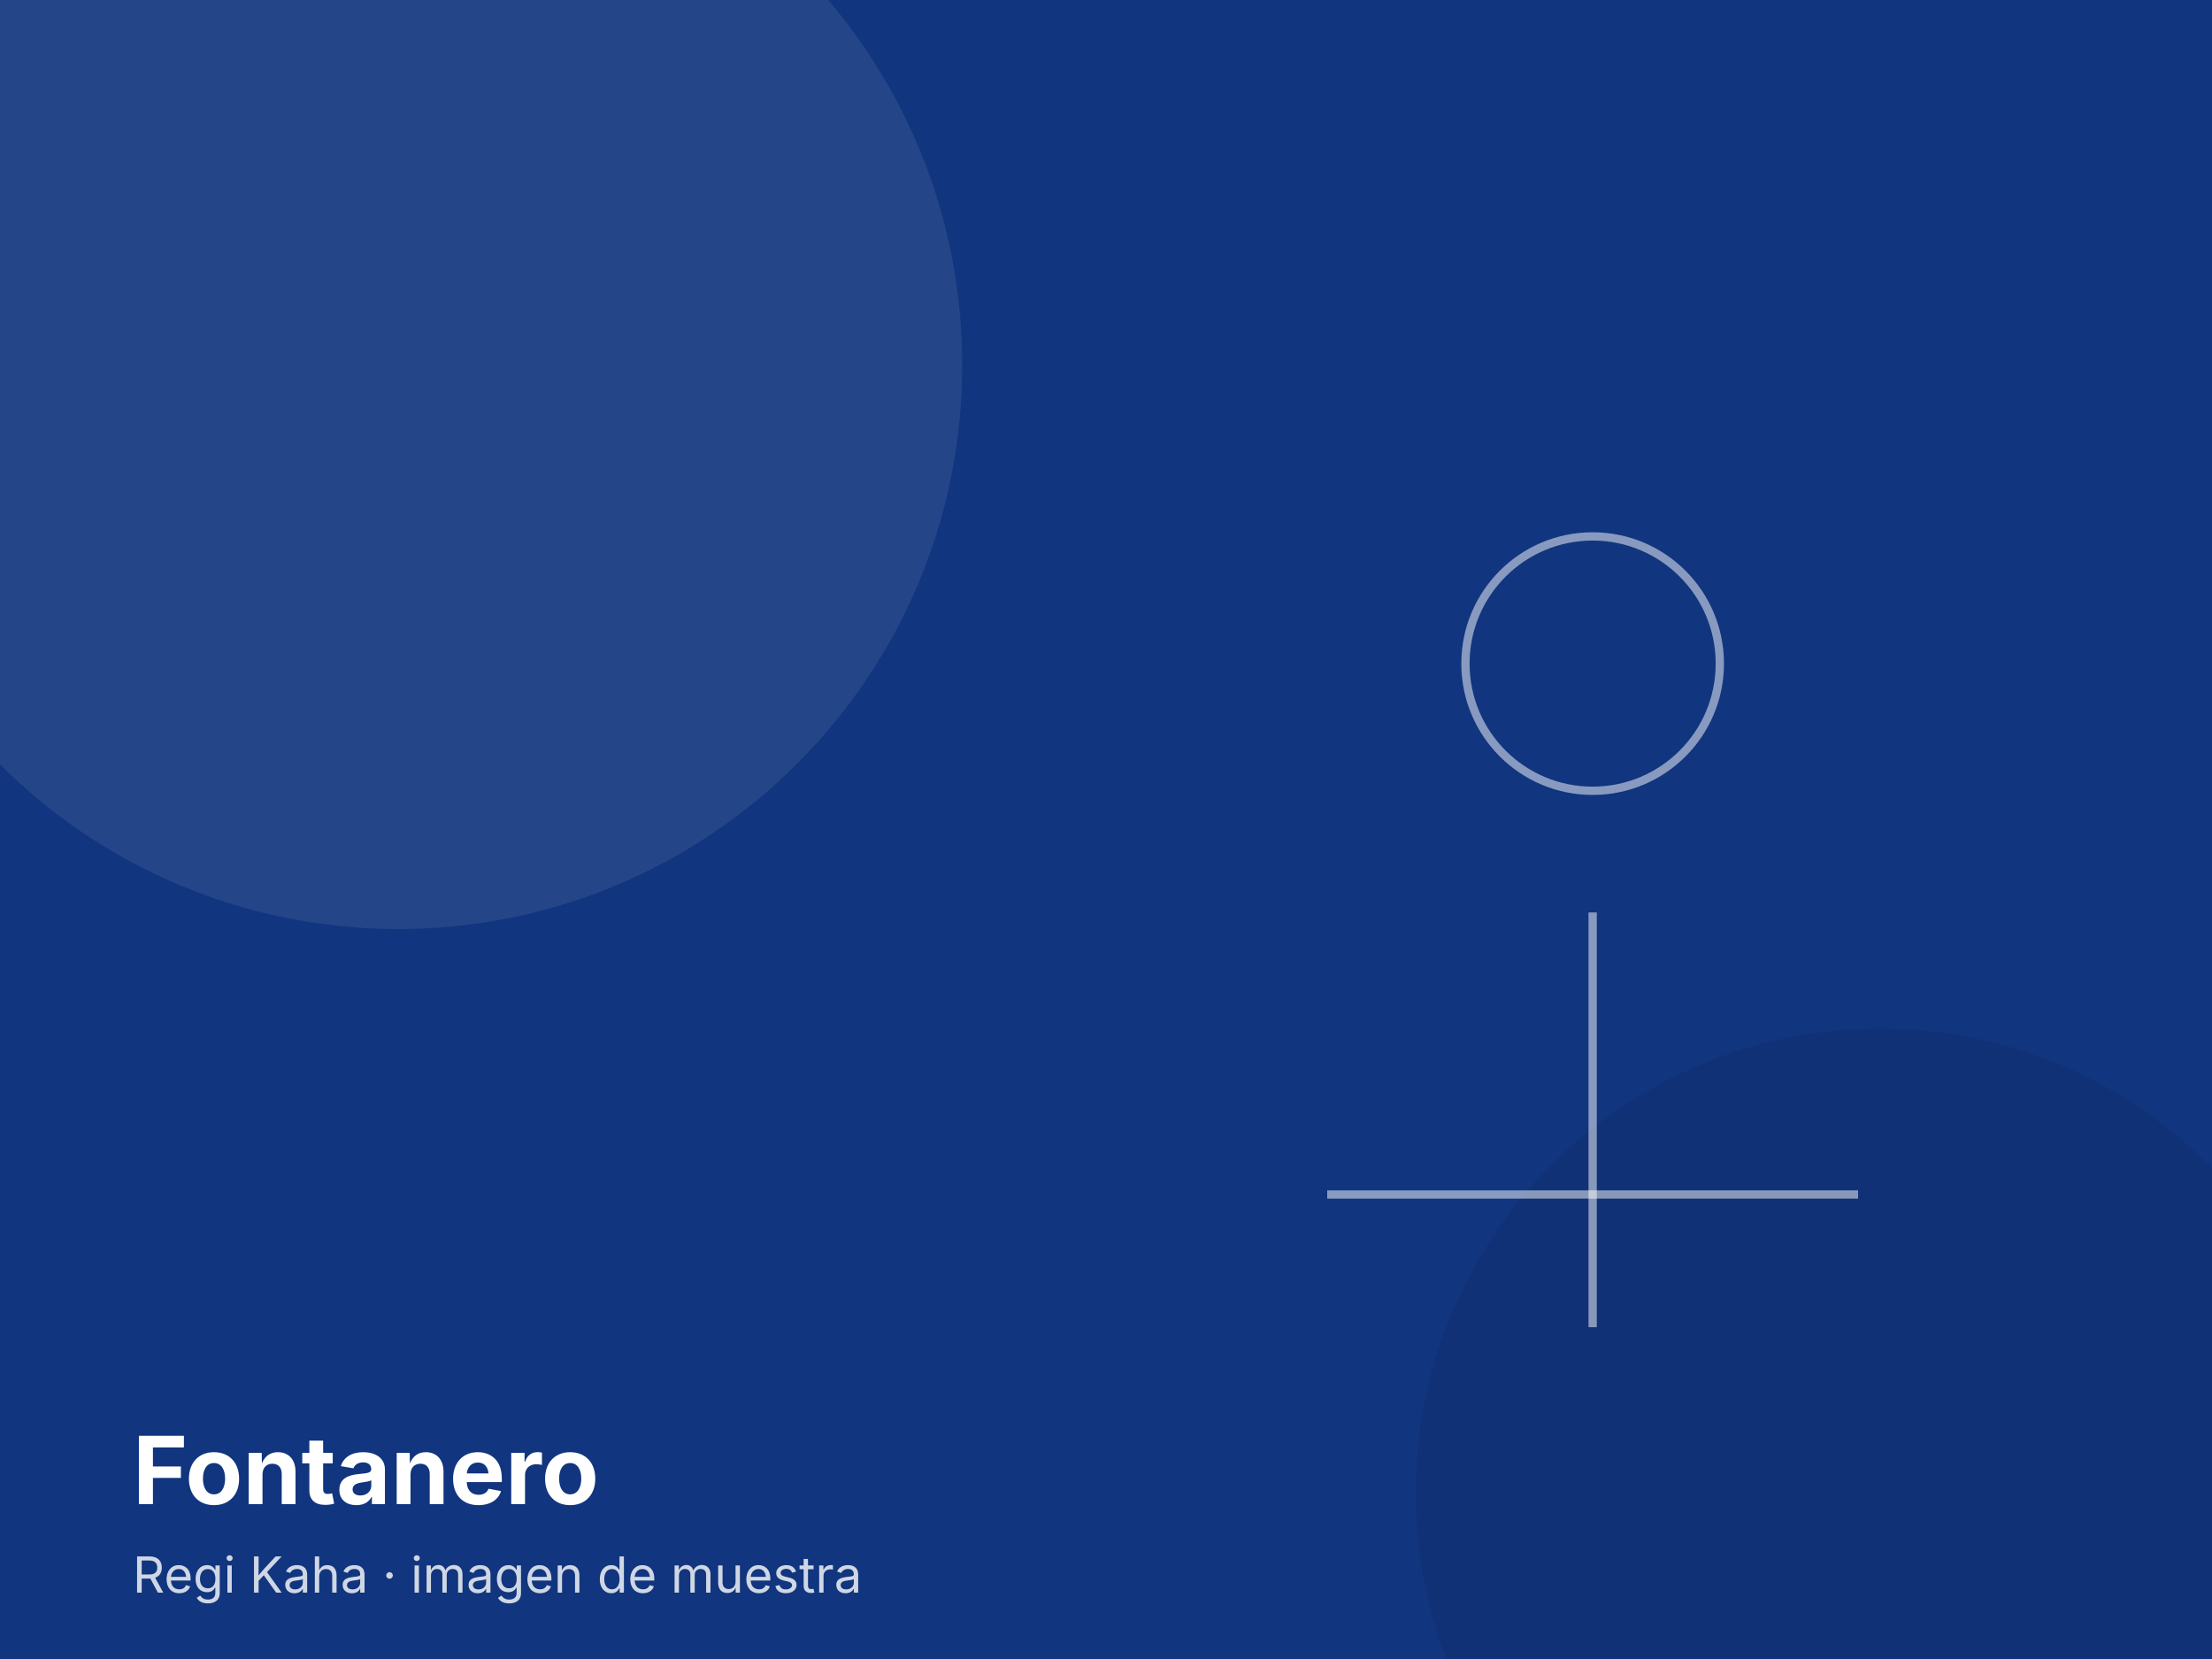
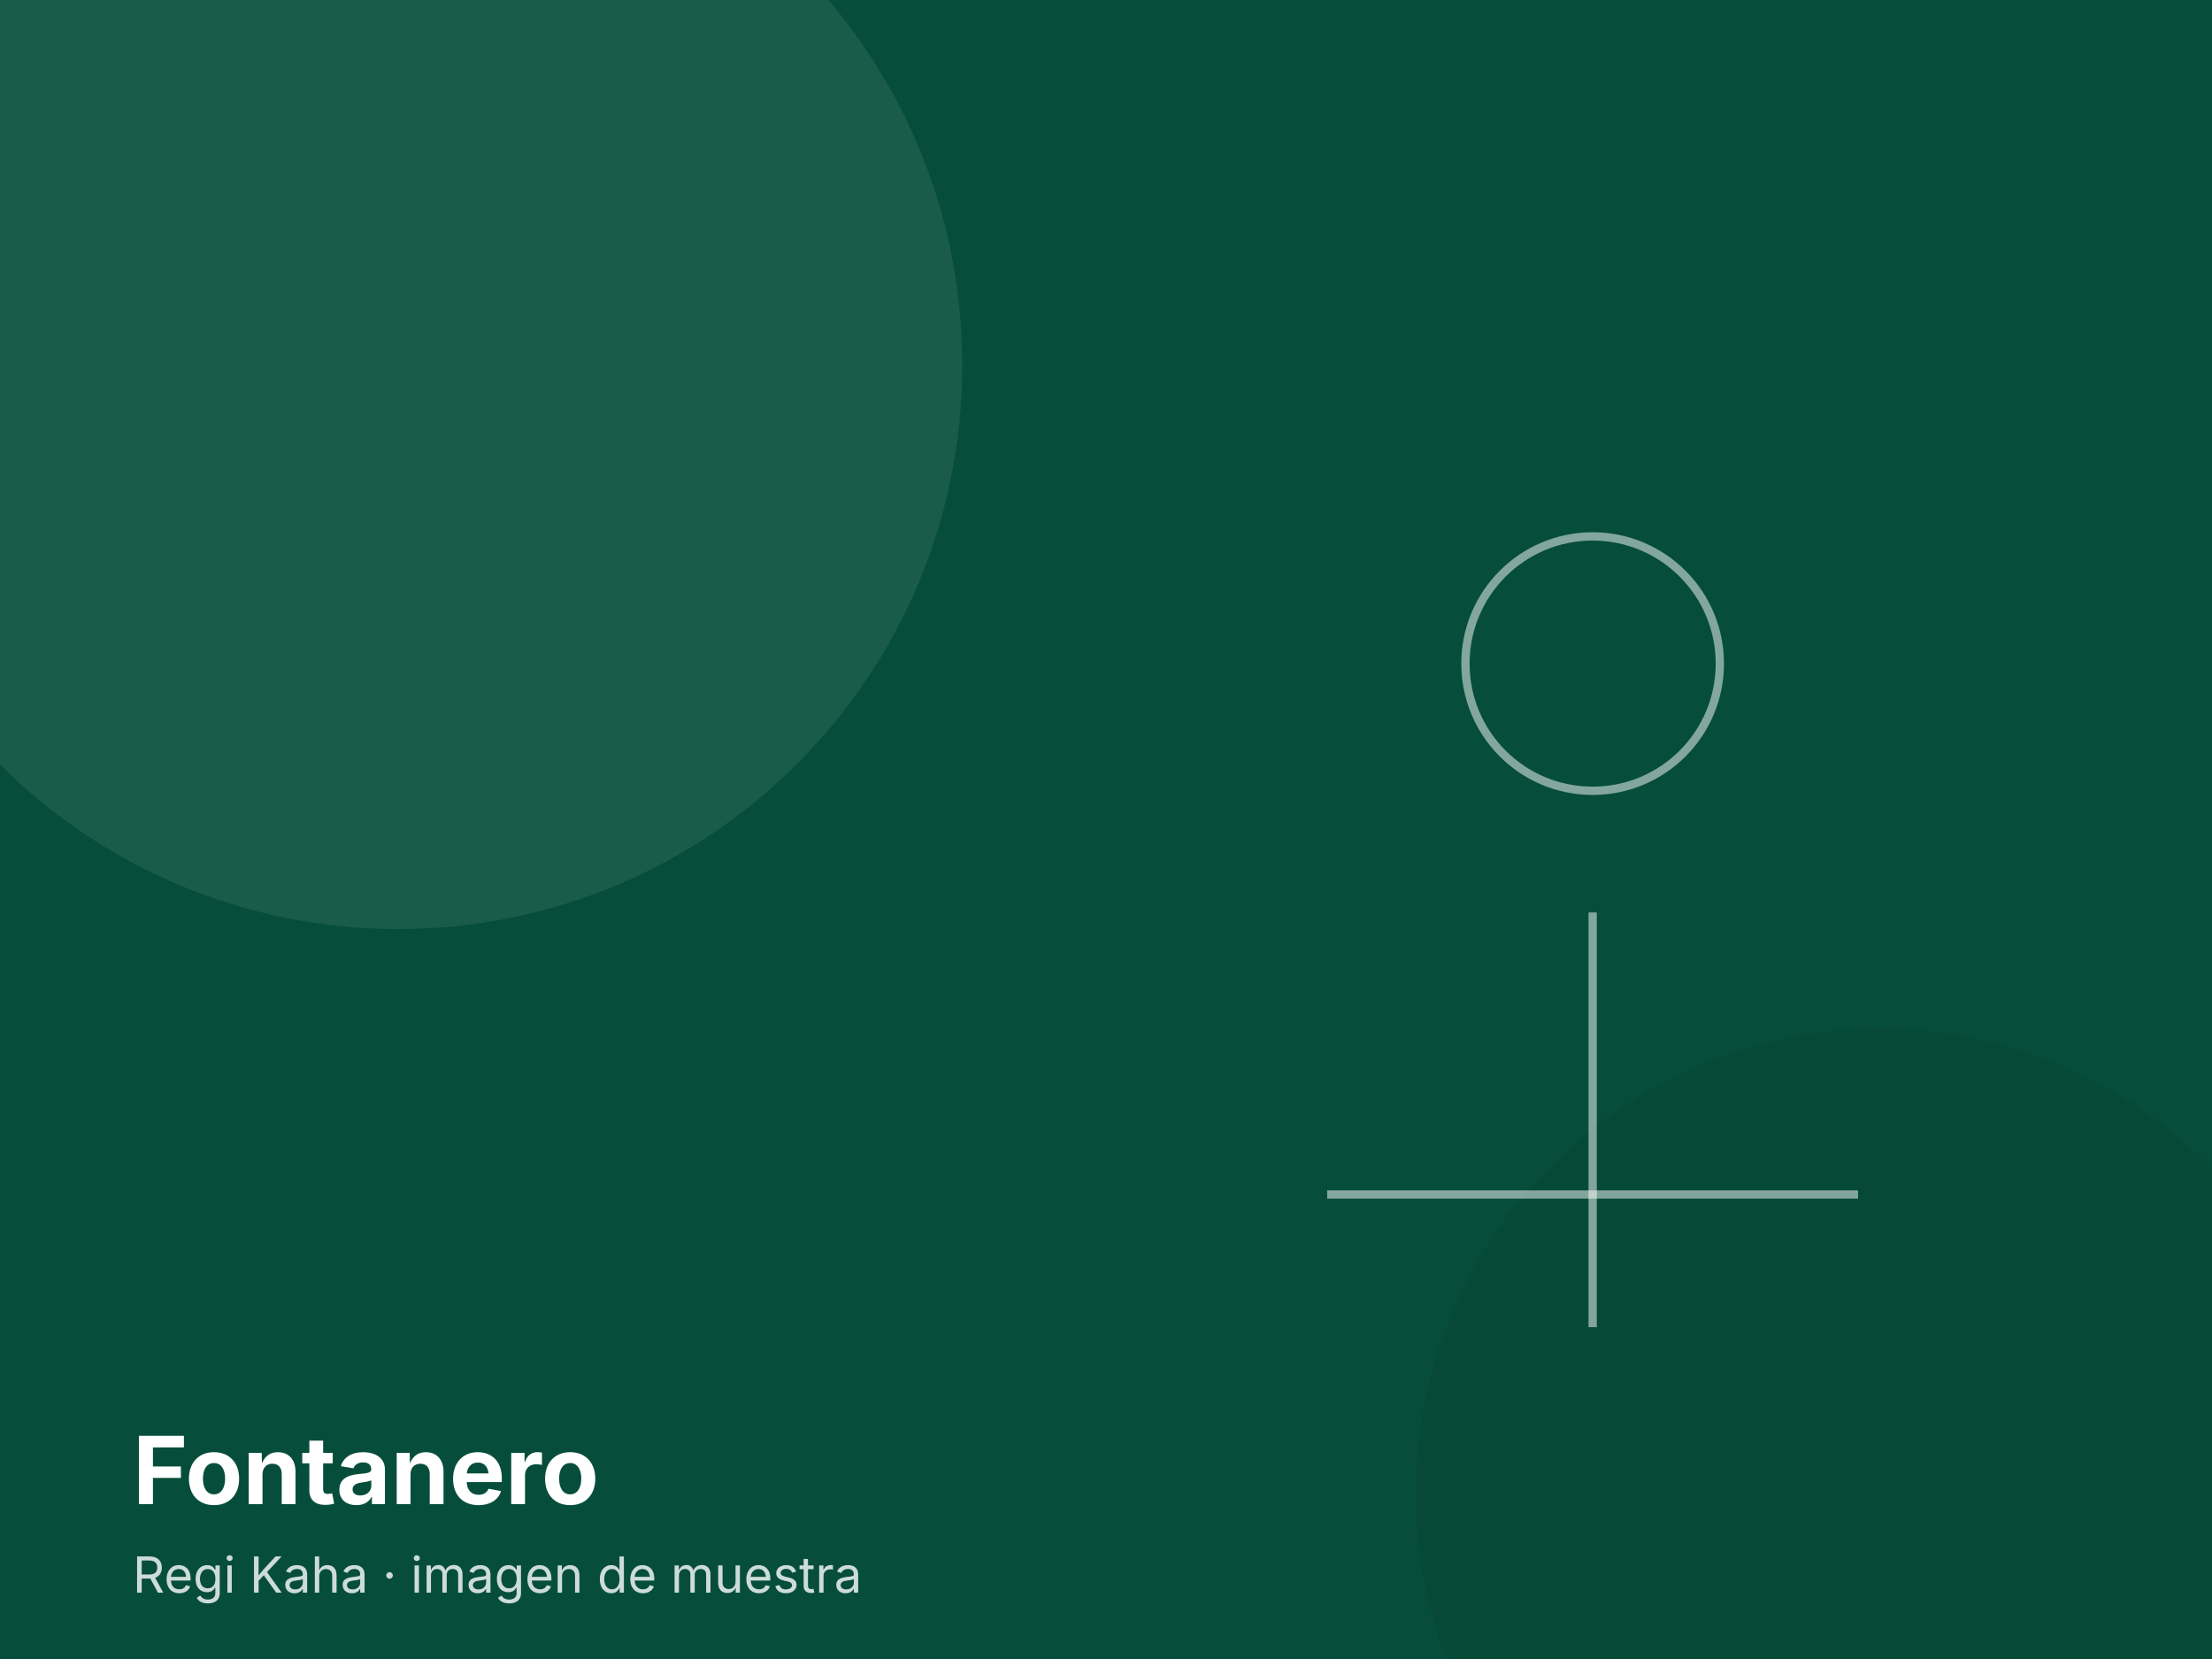
<svg xmlns="http://www.w3.org/2000/svg" width="800" height="600" viewBox="0 0 800 600">
  <defs>
    <linearGradient id="cg" gradientTransform="rotate(185)">
-       <stop offset="0" stop-color="#11357E" />
-       <stop offset="0.55" stop-color="#1F6FE0" />
-       <stop offset="1" stop-color="#3FB0F5" />
+       <stop offset="0" stop-color="#064E3B" />
+       <stop offset="0.55" stop-color="#0F766E" />
+       <stop offset="1" stop-color="#14B8A6" />
    </linearGradient>
  </defs>
  <rect width="800" height="600" fill="url(#cg)" />
  <circle cx="144" cy="132" r="204" fill="rgba(255,255,255,0.08)" />
  <circle cx="680" cy="540" r="168" fill="rgba(0,0,0,0.07)" />
  <g stroke="rgba(255,255,255,0.5)" stroke-width="3" fill="none">
    <circle cx="576" cy="240" r="46" />
    <path d="M576 330 V480" />
    <path d="M480 432 H672" />
  </g>
  <text x="48" y="544" font-family="Inter, sans-serif" font-size="34" font-weight="700" fill="#fff">Fontanero</text>
  <text x="48" y="576" font-family="Inter, sans-serif" font-size="18" fill="rgba(255,255,255,0.8)">Regi Kaha · imagen de muestra</text>
</svg>
